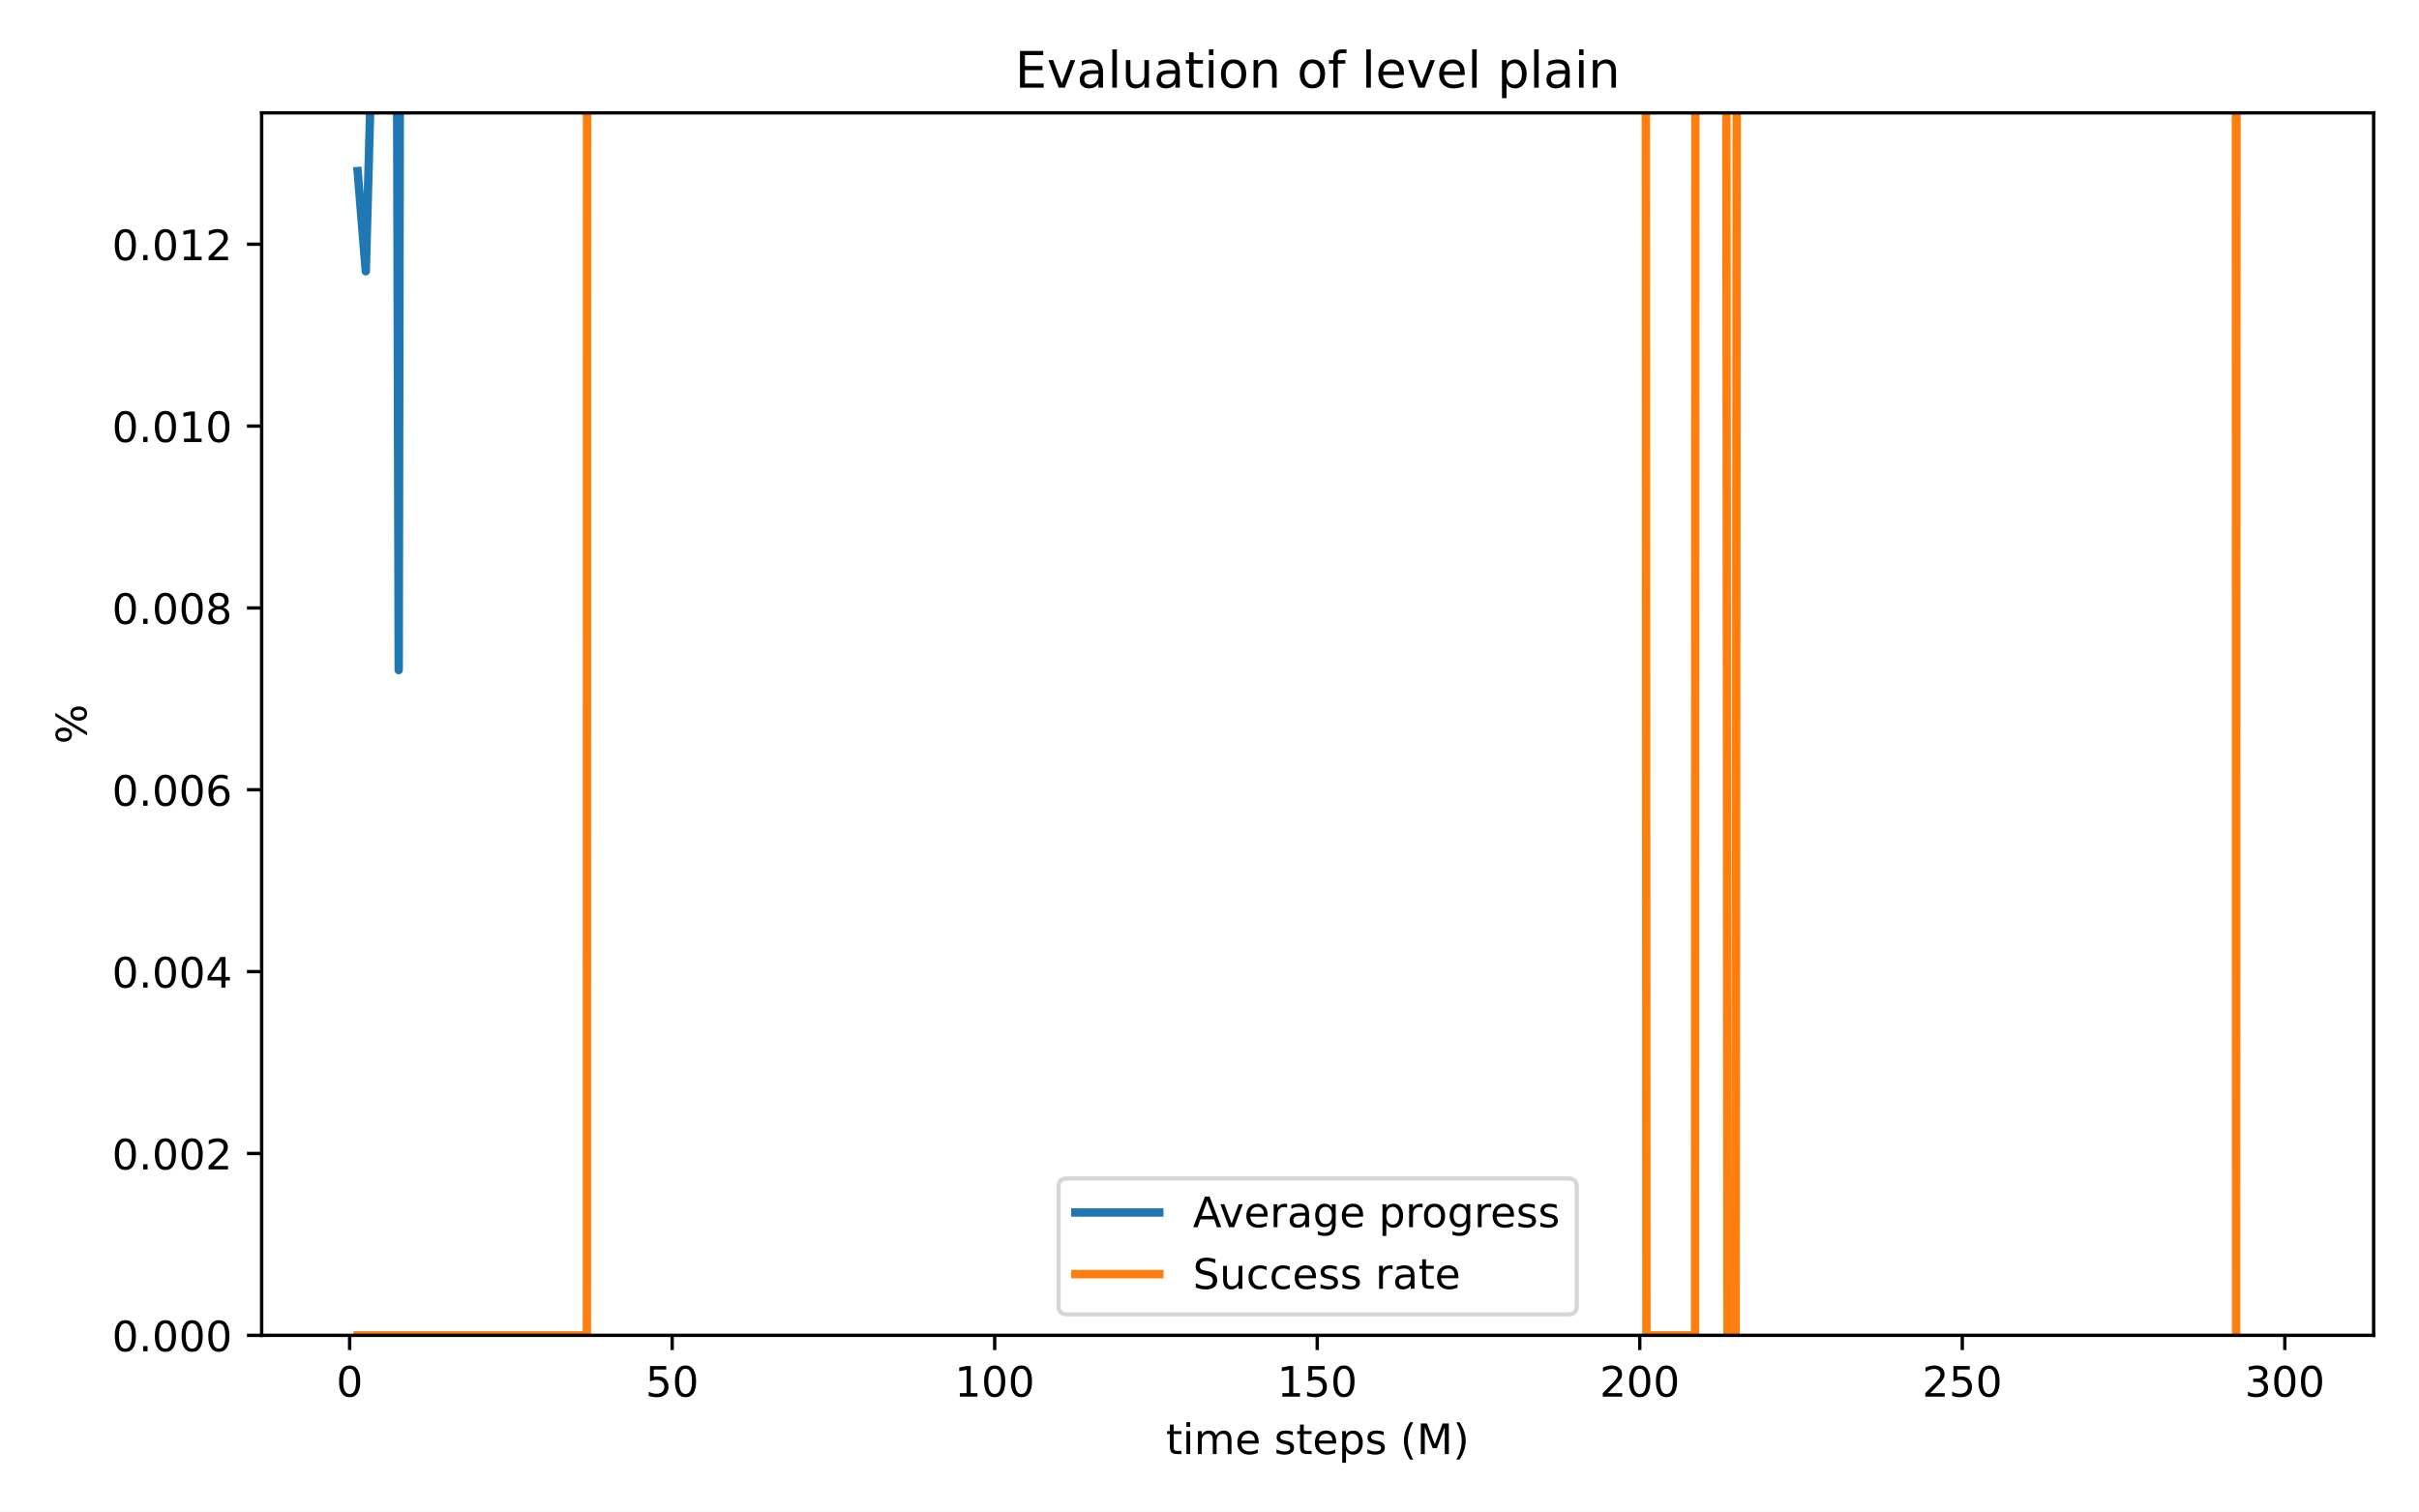
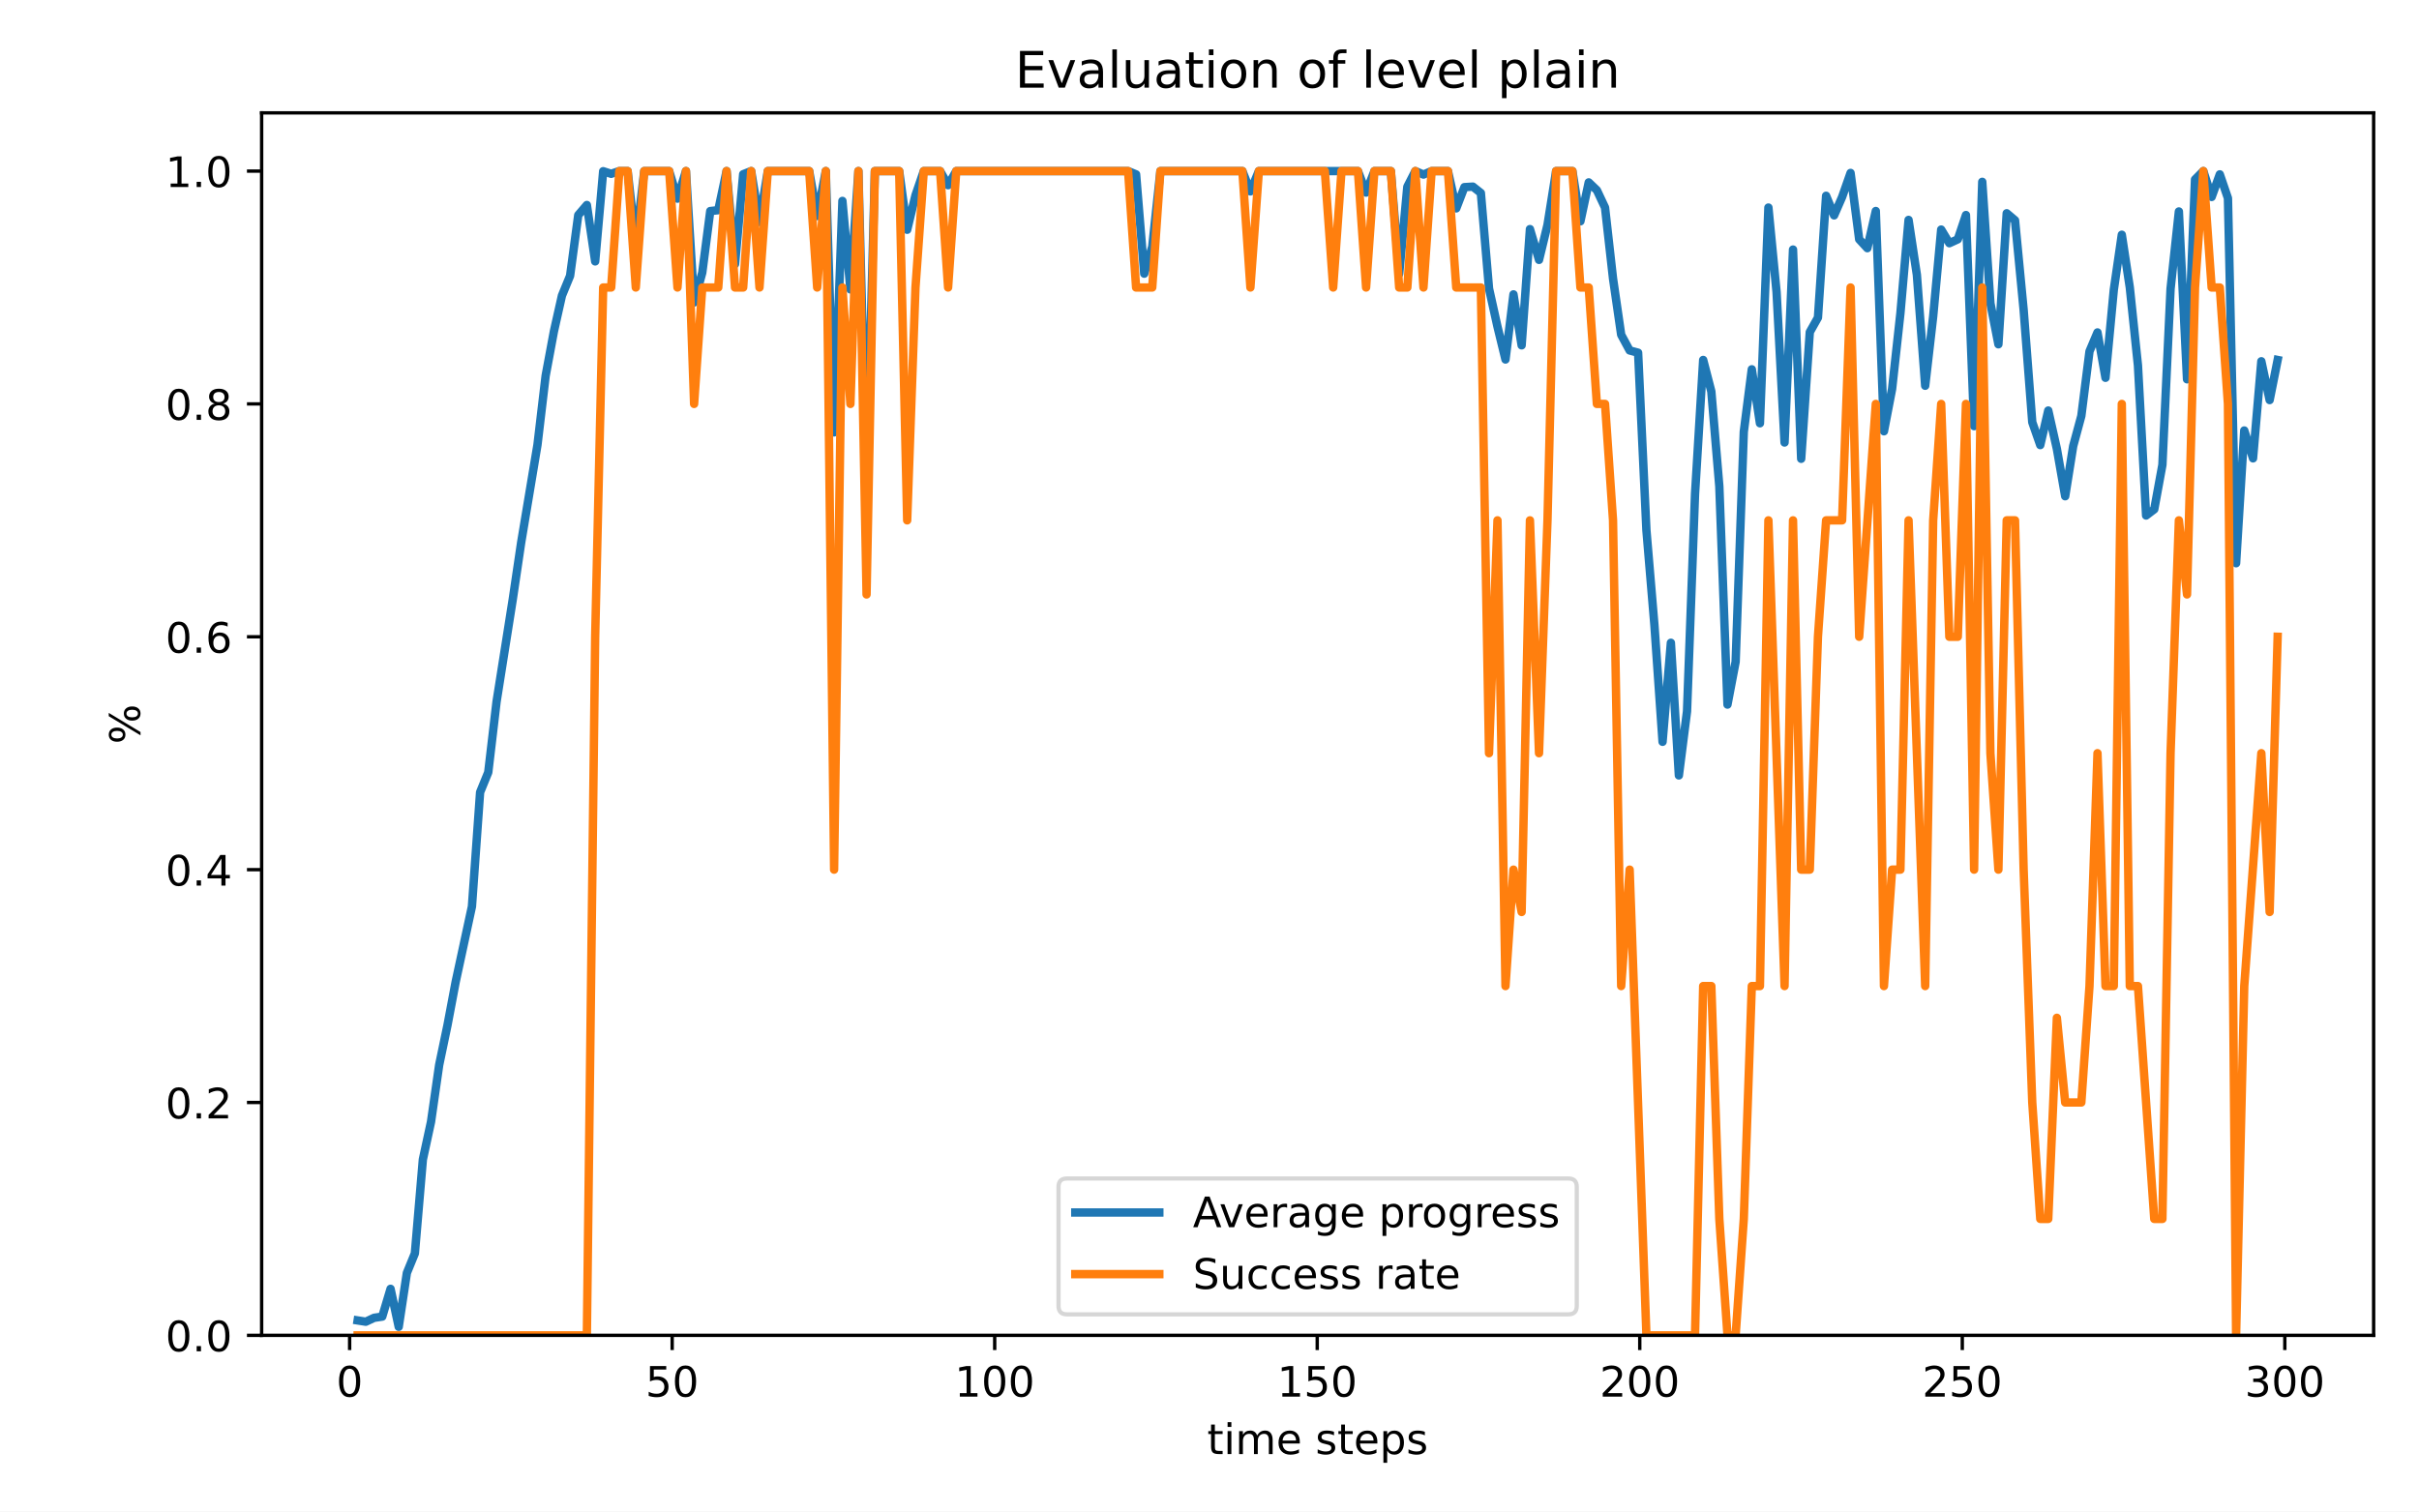
<svg xmlns="http://www.w3.org/2000/svg" xmlns:xlink="http://www.w3.org/1999/xlink" width="576pt" height="360pt" viewBox="0 0 576 360" version="1.1">
  <defs>
    <style type="text/css">*{stroke-linejoin: round; stroke-linecap: butt}</style>
  </defs>
  <g id="figure_1">
    <g id="patch_1">
      <path d="M 0 360  L 576 360  L 576 0  L 0 0  z " style="fill: #ffffff" />
    </g>
    <g id="axes_1">
      <g id="patch_2">
        <path d="M 62.3 318.04  L 565.2 318.04  L 565.2 26.88  L 62.3 26.88  z " style="fill: #ffffff" />
      </g>
      <g id="matplotlib.axis_1">
        <g id="xtick_1">
          <g id="line2d_1">
            <defs>
-               <path id="m2f5da9bb4f" d="M 0 0  L 0 3.5  " style="stroke: #000000; stroke-width: 0.8" />
-             </defs>
-             <g>
-               <use xlink:href="#m2f5da9bb4f" x="83.254" y="318.04" style="stroke: #000000; stroke-width: 0.8" />
+               <path id="m72459dbd3d" d="M 0 0  L 0 3.5  " style="stroke: #000000; stroke-width: 0.8" />
+             </defs>
+             <g>
+               <use xlink:href="#m72459dbd3d" x="83.254" y="318.04" style="stroke: #000000; stroke-width: 0.8" />
            </g>
          </g>
          <g id="text_1">
            <g transform="translate(80.07322 332.6384) scale(0.1 -0.1)">
              <defs>
                <path id="DejaVuSans-30" d="M 2034 4250  Q 1547 4250 1301 3770  Q 1056 3291 1056 2328  Q 1056 1369 1301 889  Q 1547 409 2034 409  Q 2525 409 2770 889  Q 3016 1369 3016 2328  Q 3016 3291 2770 3770  Q 2525 4250 2034 4250  z M 2034 4750  Q 2819 4750 3233 4129  Q 3647 3509 3647 2328  Q 3647 1150 3233 529  Q 2819 -91 2034 -91  Q 1250 -91 836 529  Q 422 1150 422 2328  Q 422 3509 836 4129  Q 1250 4750 2034 4750  z " transform="scale(0.015625)" />
              </defs>
              <use xlink:href="#DejaVuSans-30" />
            </g>
          </g>
        </g>
        <g id="xtick_2">
          <g id="line2d_2">
            <g>
-               <use xlink:href="#m2f5da9bb4f" x="160.054" y="318.04" style="stroke: #000000; stroke-width: 0.8" />
+               <use xlink:href="#m72459dbd3d" x="160.054" y="318.04" style="stroke: #000000; stroke-width: 0.8" />
            </g>
          </g>
          <g id="text_2">
            <g transform="translate(153.6913 332.6384) scale(0.1 -0.1)">
              <defs>
                <path id="DejaVuSans-35" d="M 691 4666  L 3169 4666  L 3169 4134  L 1269 4134  L 1269 2991  Q 1406 3038 1543 3061  Q 1681 3084 1819 3084  Q 2600 3084 3056 2656  Q 3513 2228 3513 1497  Q 3513 744 3044 326  Q 2575 -91 1722 -91  Q 1428 -91 1123 -41  Q 819 9 494 109  L 494 744  Q 775 591 1075 516  Q 1375 441 1709 441  Q 2250 441 2565 725  Q 2881 1009 2881 1497  Q 2881 1984 2565 2268  Q 2250 2553 1709 2553  Q 1456 2553 1204 2497  Q 953 2441 691 2322  L 691 4666  z " transform="scale(0.015625)" />
              </defs>
              <use xlink:href="#DejaVuSans-35" />
              <use xlink:href="#DejaVuSans-30" transform="translate(63.62305 0)" />
            </g>
          </g>
        </g>
        <g id="xtick_3">
          <g id="line2d_3">
            <g>
-               <use xlink:href="#m2f5da9bb4f" x="236.853" y="318.04" style="stroke: #000000; stroke-width: 0.8" />
+               <use xlink:href="#m72459dbd3d" x="236.853" y="318.04" style="stroke: #000000; stroke-width: 0.8" />
            </g>
          </g>
          <g id="text_3">
            <g transform="translate(227.3094 332.6384) scale(0.1 -0.1)">
              <defs>
                <path id="DejaVuSans-31" d="M 794 531  L 1825 531  L 1825 4091  L 703 3866  L 703 4441  L 1819 4666  L 2450 4666  L 2450 531  L 3481 531  L 3481 0  L 794 0  L 794 531  z " transform="scale(0.015625)" />
              </defs>
              <use xlink:href="#DejaVuSans-31" />
              <use xlink:href="#DejaVuSans-30" transform="translate(63.62305 0)" />
              <use xlink:href="#DejaVuSans-30" transform="translate(127.2461 0)" />
            </g>
          </g>
        </g>
        <g id="xtick_4">
          <g id="line2d_4">
            <g>
-               <use xlink:href="#m2f5da9bb4f" x="313.652" y="318.04" style="stroke: #000000; stroke-width: 0.8" />
+               <use xlink:href="#m72459dbd3d" x="313.652" y="318.04" style="stroke: #000000; stroke-width: 0.8" />
            </g>
          </g>
          <g id="text_4">
            <g transform="translate(304.1087 332.6384) scale(0.1 -0.1)">
              <use xlink:href="#DejaVuSans-31" />
              <use xlink:href="#DejaVuSans-35" transform="translate(63.62305 0)" />
              <use xlink:href="#DejaVuSans-30" transform="translate(127.2461 0)" />
            </g>
          </g>
        </g>
        <g id="xtick_5">
          <g id="line2d_5">
            <g>
-               <use xlink:href="#m2f5da9bb4f" x="390.452" y="318.04" style="stroke: #000000; stroke-width: 0.8" />
+               <use xlink:href="#m72459dbd3d" x="390.452" y="318.04" style="stroke: #000000; stroke-width: 0.8" />
            </g>
          </g>
          <g id="text_5">
            <g transform="translate(380.908 332.6384) scale(0.1 -0.1)">
              <defs>
                <path id="DejaVuSans-32" d="M 1228 531  L 3431 531  L 3431 0  L 469 0  L 469 531  Q 828 903 1448 1529  Q 2069 2156 2228 2338  Q 2531 2678 2651 2914  Q 2772 3150 2772 3378  Q 2772 3750 2511 3984  Q 2250 4219 1831 4219  Q 1534 4219 1204 4116  Q 875 4013 500 3803  L 500 4441  Q 881 4594 1212 4672  Q 1544 4750 1819 4750  Q 2544 4750 2975 4387  Q 3406 4025 3406 3419  Q 3406 3131 3298 2873  Q 3191 2616 2906 2266  Q 2828 2175 2409 1742  Q 1991 1309 1228 531  z " transform="scale(0.015625)" />
              </defs>
              <use xlink:href="#DejaVuSans-32" />
              <use xlink:href="#DejaVuSans-30" transform="translate(63.62305 0)" />
              <use xlink:href="#DejaVuSans-30" transform="translate(127.2461 0)" />
            </g>
          </g>
        </g>
        <g id="xtick_6">
          <g id="line2d_6">
            <g>
-               <use xlink:href="#m2f5da9bb4f" x="467.251" y="318.04" style="stroke: #000000; stroke-width: 0.8" />
+               <use xlink:href="#m72459dbd3d" x="467.251" y="318.04" style="stroke: #000000; stroke-width: 0.8" />
            </g>
          </g>
          <g id="text_6">
            <g transform="translate(457.7073 332.6384) scale(0.1 -0.1)">
              <use xlink:href="#DejaVuSans-32" />
              <use xlink:href="#DejaVuSans-35" transform="translate(63.62305 0)" />
              <use xlink:href="#DejaVuSans-30" transform="translate(127.2461 0)" />
            </g>
          </g>
        </g>
        <g id="xtick_7">
          <g id="line2d_7">
            <g>
-               <use xlink:href="#m2f5da9bb4f" x="544.05" y="318.04" style="stroke: #000000; stroke-width: 0.8" />
+               <use xlink:href="#m72459dbd3d" x="544.05" y="318.04" style="stroke: #000000; stroke-width: 0.8" />
            </g>
          </g>
          <g id="text_7">
            <g transform="translate(534.5066 332.6384) scale(0.1 -0.1)">
              <defs>
                <path id="DejaVuSans-33" d="M 2597 2516  Q 3050 2419 3304 2112  Q 3559 1806 3559 1356  Q 3559 666 3084 287  Q 2609 -91 1734 -91  Q 1441 -91 1130 -33  Q 819 25 488 141  L 488 750  Q 750 597 1062 519  Q 1375 441 1716 441  Q 2309 441 2620 675  Q 2931 909 2931 1356  Q 2931 1769 2642 2001  Q 2353 2234 1838 2234  L 1294 2234  L 1294 2753  L 1863 2753  Q 2328 2753 2575 2939  Q 2822 3125 2822 3475  Q 2822 3834 2567 4026  Q 2313 4219 1838 4219  Q 1578 4219 1281 4162  Q 984 4106 628 3988  L 628 4550  Q 988 4650 1302 4700  Q 1616 4750 1894 4750  Q 2613 4750 3031 4423  Q 3450 4097 3450 3541  Q 3450 3153 3228 2886  Q 3006 2619 2597 2516  z " transform="scale(0.015625)" />
              </defs>
              <use xlink:href="#DejaVuSans-33" />
              <use xlink:href="#DejaVuSans-30" transform="translate(63.62305 0)" />
              <use xlink:href="#DejaVuSans-30" transform="translate(127.2461 0)" />
            </g>
          </g>
        </g>
        <g id="text_8">
-           <g transform="translate(277.6398 346.3166) scale(0.1 -0.1)">
+           <g transform="translate(287.4445 346.3166) scale(0.1 -0.1)">
            <defs>
              <path id="DejaVuSans-74" d="M 1172 4494  L 1172 3500  L 2356 3500  L 2356 3053  L 1172 3053  L 1172 1153  Q 1172 725 1289 603  Q 1406 481 1766 481  L 2356 481  L 2356 0  L 1766 0  Q 1100 0 847 248  Q 594 497 594 1153  L 594 3053  L 172 3053  L 172 3500  L 594 3500  L 594 4494  L 1172 4494  z " transform="scale(0.015625)" />
              <path id="DejaVuSans-69" d="M 603 3500  L 1178 3500  L 1178 0  L 603 0  L 603 3500  z M 603 4863  L 1178 4863  L 1178 4134  L 603 4134  L 603 4863  z " transform="scale(0.015625)" />
              <path id="DejaVuSans-6d" d="M 3328 2828  Q 3544 3216 3844 3400  Q 4144 3584 4550 3584  Q 5097 3584 5394 3201  Q 5691 2819 5691 2113  L 5691 0  L 5113 0  L 5113 2094  Q 5113 2597 4934 2840  Q 4756 3084 4391 3084  Q 3944 3084 3684 2787  Q 3425 2491 3425 1978  L 3425 0  L 2847 0  L 2847 2094  Q 2847 2600 2669 2842  Q 2491 3084 2119 3084  Q 1678 3084 1418 2786  Q 1159 2488 1159 1978  L 1159 0  L 581 0  L 581 3500  L 1159 3500  L 1159 2956  Q 1356 3278 1631 3431  Q 1906 3584 2284 3584  Q 2666 3584 2933 3390  Q 3200 3197 3328 2828  z " transform="scale(0.015625)" />
              <path id="DejaVuSans-65" d="M 3597 1894  L 3597 1613  L 953 1613  Q 991 1019 1311 708  Q 1631 397 2203 397  Q 2534 397 2845 478  Q 3156 559 3463 722  L 3463 178  Q 3153 47 2828 -22  Q 2503 -91 2169 -91  Q 1331 -91 842 396  Q 353 884 353 1716  Q 353 2575 817 3079  Q 1281 3584 2069 3584  Q 2775 3584 3186 3129  Q 3597 2675 3597 1894  z M 3022 2063  Q 3016 2534 2758 2815  Q 2500 3097 2075 3097  Q 1594 3097 1305 2825  Q 1016 2553 972 2059  L 3022 2063  z " transform="scale(0.015625)" />
              <path id="DejaVuSans-20" transform="scale(0.015625)" />
              <path id="DejaVuSans-73" d="M 2834 3397  L 2834 2853  Q 2591 2978 2328 3040  Q 2066 3103 1784 3103  Q 1356 3103 1142 2972  Q 928 2841 928 2578  Q 928 2378 1081 2264  Q 1234 2150 1697 2047  L 1894 2003  Q 2506 1872 2764 1633  Q 3022 1394 3022 966  Q 3022 478 2636 193  Q 2250 -91 1575 -91  Q 1294 -91 989 -36  Q 684 19 347 128  L 347 722  Q 666 556 975 473  Q 1284 391 1588 391  Q 1994 391 2212 530  Q 2431 669 2431 922  Q 2431 1156 2273 1281  Q 2116 1406 1581 1522  L 1381 1569  Q 847 1681 609 1914  Q 372 2147 372 2553  Q 372 3047 722 3315  Q 1072 3584 1716 3584  Q 2034 3584 2315 3537  Q 2597 3491 2834 3397  z " transform="scale(0.015625)" />
              <path id="DejaVuSans-70" d="M 1159 525  L 1159 -1331  L 581 -1331  L 581 3500  L 1159 3500  L 1159 2969  Q 1341 3281 1617 3432  Q 1894 3584 2278 3584  Q 2916 3584 3314 3078  Q 3713 2572 3713 1747  Q 3713 922 3314 415  Q 2916 -91 2278 -91  Q 1894 -91 1617 61  Q 1341 213 1159 525  z M 3116 1747  Q 3116 2381 2855 2742  Q 2594 3103 2138 3103  Q 1681 3103 1420 2742  Q 1159 2381 1159 1747  Q 1159 1113 1420 752  Q 1681 391 2138 391  Q 2594 391 2855 752  Q 3116 1113 3116 1747  z " transform="scale(0.015625)" />
-               <path id="DejaVuSans-28" d="M 1984 4856  Q 1566 4138 1362 3434  Q 1159 2731 1159 2009  Q 1159 1288 1364 580  Q 1569 -128 1984 -844  L 1484 -844  Q 1016 -109 783 600  Q 550 1309 550 2009  Q 550 2706 781 3412  Q 1013 4119 1484 4856  L 1984 4856  z " transform="scale(0.015625)" />
-               <path id="DejaVuSans-4d" d="M 628 4666  L 1569 4666  L 2759 1491  L 3956 4666  L 4897 4666  L 4897 0  L 4281 0  L 4281 4097  L 3078 897  L 2444 897  L 1241 4097  L 1241 0  L 628 0  L 628 4666  z " transform="scale(0.015625)" />
-               <path id="DejaVuSans-29" d="M 513 4856  L 1013 4856  Q 1481 4119 1714 3412  Q 1947 2706 1947 2009  Q 1947 1309 1714 600  Q 1481 -109 1013 -844  L 513 -844  Q 928 -128 1133 580  Q 1338 1288 1338 2009  Q 1338 2731 1133 3434  Q 928 4138 513 4856  z " transform="scale(0.015625)" />
            </defs>
            <use xlink:href="#DejaVuSans-74" />
            <use xlink:href="#DejaVuSans-69" transform="translate(39.20898 0)" />
            <use xlink:href="#DejaVuSans-6d" transform="translate(66.99219 0)" />
            <use xlink:href="#DejaVuSans-65" transform="translate(164.4043 0)" />
            <use xlink:href="#DejaVuSans-20" transform="translate(225.9277 0)" />
            <use xlink:href="#DejaVuSans-73" transform="translate(257.7148 0)" />
            <use xlink:href="#DejaVuSans-74" transform="translate(309.8145 0)" />
            <use xlink:href="#DejaVuSans-65" transform="translate(349.0234 0)" />
            <use xlink:href="#DejaVuSans-70" transform="translate(410.5469 0)" />
            <use xlink:href="#DejaVuSans-73" transform="translate(474.0234 0)" />
-             <use xlink:href="#DejaVuSans-20" transform="translate(526.123 0)" />
-             <use xlink:href="#DejaVuSans-28" transform="translate(557.9102 0)" />
-             <use xlink:href="#DejaVuSans-4d" transform="translate(596.9238 0)" />
-             <use xlink:href="#DejaVuSans-29" transform="translate(683.2031 0)" />
          </g>
        </g>
      </g>
      <g id="matplotlib.axis_2">
        <g id="ytick_1">
          <g id="line2d_8">
            <defs>
-               <path id="meac5fe2217" d="M 0 0  L -3.5 0  " style="stroke: #000000; stroke-width: 0.8" />
-             </defs>
-             <g>
-               <use xlink:href="#meac5fe2217" x="62.3" y="318.04" style="stroke: #000000; stroke-width: 0.8" />
+               <path id="maeaffc64df" d="M 0 0  L -3.5 0  " style="stroke: #000000; stroke-width: 0.8" />
+             </defs>
+             <g>
+               <use xlink:href="#maeaffc64df" x="62.3" y="318.04" style="stroke: #000000; stroke-width: 0.8" />
            </g>
          </g>
          <g id="text_9">
-             <g transform="translate(26.67188 321.8392) scale(0.1 -0.1)">
+             <g transform="translate(39.39688 321.8392) scale(0.1 -0.1)">
              <defs>
                <path id="DejaVuSans-2e" d="M 684 794  L 1344 794  L 1344 0  L 684 0  L 684 794  z " transform="scale(0.015625)" />
              </defs>
              <use xlink:href="#DejaVuSans-30" />
              <use xlink:href="#DejaVuSans-2e" transform="translate(63.62305 0)" />
              <use xlink:href="#DejaVuSans-30" transform="translate(95.41016 0)" />
-               <use xlink:href="#DejaVuSans-30" transform="translate(159.0332 0)" />
-               <use xlink:href="#DejaVuSans-30" transform="translate(222.6562 0)" />
            </g>
          </g>
        </g>
        <g id="ytick_2">
          <g id="line2d_9">
            <g>
-               <use xlink:href="#meac5fe2217" x="62.3" y="274.728" style="stroke: #000000; stroke-width: 0.8" />
+               <use xlink:href="#maeaffc64df" x="62.3" y="262.581" style="stroke: #000000; stroke-width: 0.8" />
            </g>
          </g>
          <g id="text_10">
-             <g transform="translate(26.67188 278.5275) scale(0.1 -0.1)">
-               <use xlink:href="#DejaVuSans-30" />
-               <use xlink:href="#DejaVuSans-2e" transform="translate(63.62305 0)" />
-               <use xlink:href="#DejaVuSans-30" transform="translate(95.41016 0)" />
-               <use xlink:href="#DejaVuSans-30" transform="translate(159.0332 0)" />
-               <use xlink:href="#DejaVuSans-32" transform="translate(222.6562 0)" />
+             <g transform="translate(39.39688 266.3802) scale(0.1 -0.1)">
+               <use xlink:href="#DejaVuSans-30" />
+               <use xlink:href="#DejaVuSans-2e" transform="translate(63.62305 0)" />
+               <use xlink:href="#DejaVuSans-32" transform="translate(95.41016 0)" />
            </g>
          </g>
        </g>
        <g id="ytick_3">
          <g id="line2d_10">
            <g>
-               <use xlink:href="#meac5fe2217" x="62.3" y="231.417" style="stroke: #000000; stroke-width: 0.8" />
+               <use xlink:href="#maeaffc64df" x="62.3" y="207.122" style="stroke: #000000; stroke-width: 0.8" />
            </g>
          </g>
          <g id="text_11">
-             <g transform="translate(26.67188 235.2158) scale(0.1 -0.1)">
+             <g transform="translate(39.39688 210.9211) scale(0.1 -0.1)">
              <defs>
                <path id="DejaVuSans-34" d="M 2419 4116  L 825 1625  L 2419 1625  L 2419 4116  z M 2253 4666  L 3047 4666  L 3047 1625  L 3713 1625  L 3713 1100  L 3047 1100  L 3047 0  L 2419 0  L 2419 1100  L 313 1100  L 313 1709  L 2253 4666  z " transform="scale(0.015625)" />
              </defs>
              <use xlink:href="#DejaVuSans-30" />
              <use xlink:href="#DejaVuSans-2e" transform="translate(63.62305 0)" />
-               <use xlink:href="#DejaVuSans-30" transform="translate(95.41016 0)" />
-               <use xlink:href="#DejaVuSans-30" transform="translate(159.0332 0)" />
-               <use xlink:href="#DejaVuSans-34" transform="translate(222.6562 0)" />
+               <use xlink:href="#DejaVuSans-34" transform="translate(95.41016 0)" />
            </g>
          </g>
        </g>
        <g id="ytick_4">
          <g id="line2d_11">
            <g>
-               <use xlink:href="#meac5fe2217" x="62.3" y="188.105" style="stroke: #000000; stroke-width: 0.8" />
+               <use xlink:href="#maeaffc64df" x="62.3" y="151.663" style="stroke: #000000; stroke-width: 0.8" />
            </g>
          </g>
          <g id="text_12">
-             <g transform="translate(26.67188 191.9041) scale(0.1 -0.1)">
+             <g transform="translate(39.39688 155.4621) scale(0.1 -0.1)">
              <defs>
                <path id="DejaVuSans-36" d="M 2113 2584  Q 1688 2584 1439 2293  Q 1191 2003 1191 1497  Q 1191 994 1439 701  Q 1688 409 2113 409  Q 2538 409 2786 701  Q 3034 994 3034 1497  Q 3034 2003 2786 2293  Q 2538 2584 2113 2584  z M 3366 4563  L 3366 3988  Q 3128 4100 2886 4159  Q 2644 4219 2406 4219  Q 1781 4219 1451 3797  Q 1122 3375 1075 2522  Q 1259 2794 1537 2939  Q 1816 3084 2150 3084  Q 2853 3084 3261 2657  Q 3669 2231 3669 1497  Q 3669 778 3244 343  Q 2819 -91 2113 -91  Q 1303 -91 875 529  Q 447 1150 447 2328  Q 447 3434 972 4092  Q 1497 4750 2381 4750  Q 2619 4750 2861 4703  Q 3103 4656 3366 4563  z " transform="scale(0.015625)" />
              </defs>
              <use xlink:href="#DejaVuSans-30" />
              <use xlink:href="#DejaVuSans-2e" transform="translate(63.62305 0)" />
-               <use xlink:href="#DejaVuSans-30" transform="translate(95.41016 0)" />
-               <use xlink:href="#DejaVuSans-30" transform="translate(159.0332 0)" />
-               <use xlink:href="#DejaVuSans-36" transform="translate(222.6562 0)" />
+               <use xlink:href="#DejaVuSans-36" transform="translate(95.41016 0)" />
            </g>
          </g>
        </g>
        <g id="ytick_5">
          <g id="line2d_12">
            <g>
-               <use xlink:href="#meac5fe2217" x="62.3" y="144.793" style="stroke: #000000; stroke-width: 0.8" />
+               <use xlink:href="#maeaffc64df" x="62.3" y="96.204" style="stroke: #000000; stroke-width: 0.8" />
            </g>
          </g>
          <g id="text_13">
-             <g transform="translate(26.67188 148.5924) scale(0.1 -0.1)">
+             <g transform="translate(39.39688 100.003) scale(0.1 -0.1)">
              <defs>
                <path id="DejaVuSans-38" d="M 2034 2216  Q 1584 2216 1326 1975  Q 1069 1734 1069 1313  Q 1069 891 1326 650  Q 1584 409 2034 409  Q 2484 409 2743 651  Q 3003 894 3003 1313  Q 3003 1734 2745 1975  Q 2488 2216 2034 2216  z M 1403 2484  Q 997 2584 770 2862  Q 544 3141 544 3541  Q 544 4100 942 4425  Q 1341 4750 2034 4750  Q 2731 4750 3128 4425  Q 3525 4100 3525 3541  Q 3525 3141 3298 2862  Q 3072 2584 2669 2484  Q 3125 2378 3379 2068  Q 3634 1759 3634 1313  Q 3634 634 3220 271  Q 2806 -91 2034 -91  Q 1263 -91 848 271  Q 434 634 434 1313  Q 434 1759 690 2068  Q 947 2378 1403 2484  z M 1172 3481  Q 1172 3119 1398 2916  Q 1625 2713 2034 2713  Q 2441 2713 2670 2916  Q 2900 3119 2900 3481  Q 2900 3844 2670 4047  Q 2441 4250 2034 4250  Q 1625 4250 1398 4047  Q 1172 3844 1172 3481  z " transform="scale(0.015625)" />
              </defs>
              <use xlink:href="#DejaVuSans-30" />
              <use xlink:href="#DejaVuSans-2e" transform="translate(63.62305 0)" />
-               <use xlink:href="#DejaVuSans-30" transform="translate(95.41016 0)" />
-               <use xlink:href="#DejaVuSans-30" transform="translate(159.0332 0)" />
-               <use xlink:href="#DejaVuSans-38" transform="translate(222.6562 0)" />
+               <use xlink:href="#DejaVuSans-38" transform="translate(95.41016 0)" />
            </g>
          </g>
        </g>
        <g id="ytick_6">
          <g id="line2d_13">
            <g>
-               <use xlink:href="#meac5fe2217" x="62.3" y="101.481" style="stroke: #000000; stroke-width: 0.8" />
+               <use xlink:href="#maeaffc64df" x="62.3" y="40.745" style="stroke: #000000; stroke-width: 0.8" />
            </g>
          </g>
          <g id="text_14">
-             <g transform="translate(26.67188 105.2807) scale(0.1 -0.1)">
-               <use xlink:href="#DejaVuSans-30" />
+             <g transform="translate(39.39688 44.54398) scale(0.1 -0.1)">
+               <use xlink:href="#DejaVuSans-31" />
              <use xlink:href="#DejaVuSans-2e" transform="translate(63.62305 0)" />
              <use xlink:href="#DejaVuSans-30" transform="translate(95.41016 0)" />
-               <use xlink:href="#DejaVuSans-31" transform="translate(159.0332 0)" />
-               <use xlink:href="#DejaVuSans-30" transform="translate(222.6562 0)" />
-             </g>
-           </g>
-         </g>
-         <g id="ytick_7">
-           <g id="line2d_14">
-             <g>
-               <use xlink:href="#meac5fe2217" x="62.3" y="58.17" style="stroke: #000000; stroke-width: 0.8" />
-             </g>
-           </g>
-           <g id="text_15">
-             <g transform="translate(26.67188 61.96899) scale(0.1 -0.1)">
-               <use xlink:href="#DejaVuSans-30" />
-               <use xlink:href="#DejaVuSans-2e" transform="translate(63.62305 0)" />
-               <use xlink:href="#DejaVuSans-30" transform="translate(95.41016 0)" />
-               <use xlink:href="#DejaVuSans-31" transform="translate(159.0332 0)" />
-               <use xlink:href="#DejaVuSans-32" transform="translate(222.6562 0)" />
-             </g>
-           </g>
-         </g>
-         <g id="text_16">
-           <g transform="translate(20.59219 177.2108) rotate(-90) scale(0.1 -0.1)">
+             </g>
+           </g>
+         </g>
+         <g id="text_15">
+           <g transform="translate(33.31719 177.2108) rotate(-90) scale(0.1 -0.1)">
            <defs>
              <path id="DejaVuSans-25" d="M 4653 2053  Q 4381 2053 4226 1822  Q 4072 1591 4072 1178  Q 4072 772 4226 539  Q 4381 306 4653 306  Q 4919 306 5073 539  Q 5228 772 5228 1178  Q 5228 1588 5073 1820  Q 4919 2053 4653 2053  z M 4653 2450  Q 5147 2450 5437 2106  Q 5728 1763 5728 1178  Q 5728 594 5436 251  Q 5144 -91 4653 -91  Q 4153 -91 3862 251  Q 3572 594 3572 1178  Q 3572 1766 3864 2108  Q 4156 2450 4653 2450  z M 1428 4353  Q 1159 4353 1004 4120  Q 850 3888 850 3481  Q 850 3069 1003 2837  Q 1156 2606 1428 2606  Q 1700 2606 1854 2837  Q 2009 3069 2009 3481  Q 2009 3884 1853 4118  Q 1697 4353 1428 4353  z M 4250 4750  L 4750 4750  L 1831 -91  L 1331 -91  L 4250 4750  z M 1428 4750  Q 1922 4750 2215 4408  Q 2509 4066 2509 3481  Q 2509 2891 2217 2550  Q 1925 2209 1428 2209  Q 931 2209 642 2551  Q 353 2894 353 3481  Q 353 4063 643 4406  Q 934 4750 1428 4750  z " transform="scale(0.015625)" />
            </defs>
            <use xlink:href="#DejaVuSans-25" />
          </g>
        </g>
      </g>
+       <g id="line2d_14">
+         <path d="M 85.159 314.489  L 87.101 314.795  L 89.079 313.864  L 91.02 313.576  L 92.999 306.964  L 94.94 316.011  L 96.882 303.178  L 98.786 298.527  L 100.691 276.152  L 102.632 267.183  L 104.574 253.642  L 106.552 244.177  L 108.494 233.885  L 112.377 215.9  L 114.318 188.697  L 116.26 183.945  L 118.238 167.13  L 122.084 142.816  L 124.099 129.199  L 127.982 105.937  L 129.924 89.505  L 131.902 78.88  L 133.807 70.408  L 135.748 65.685  L 137.69 51.227  L 139.742 48.827  L 141.72 62.254  L 143.625 40.779  L 145.529 41.394  L 147.471 40.745  L 149.449 40.745  L 151.391 57.968  L 153.406 40.745  L 159.341 40.745  L 161.319 47.309  L 163.334 40.745  L 165.276 72.038  L 167.217 64.939  L 169.122 50.269  L 171.027 50.058  L 173.005 40.745  L 175.02 62.907  L 176.962 41.497  L 178.866 40.745  L 180.845 52.885  L 182.823 40.745  L 192.678 40.745  L 194.582 51.452  L 196.634 40.745  L 198.613 102.977  L 200.591 47.855  L 202.496 68.927  L 204.4 40.745  L 206.342 115.393  L 208.32 40.745  L 214.108 40.745  L 216.012 54.72  L 217.991 46.507  L 219.969 40.745  L 223.852 40.745  L 225.757 44.109  L 227.698 40.745  L 268.617 40.745  L 270.521 41.532  L 272.463 65.178  L 274.367 58.761  L 276.309 40.745  L 295.834 40.745  L 297.739 45.584  L 299.754 40.745  L 323.347 40.745  L 325.288 45.864  L 327.267 40.745  L 331.186 40.745  L 333.165 65.221  L 335.106 44.47  L 337.011 40.745  L 338.952 41.575  L 340.894 40.745  L 344.777 40.745  L 346.755 49.627  L 348.697 44.573  L 350.712 44.451  L 352.616 45.964  L 354.558 68.727  L 356.573 77.806  L 358.478 85.619  L 360.382 70.112  L 362.324 82.247  L 364.302 54.566  L 366.465 61.895  L 368.48 53.573  L 370.532 40.745  L 374.415 40.745  L 376.32 52.702  L 378.298 43.441  L 380.24 45.298  L 382.181 49.43  L 384.086 66.345  L 386.027 79.734  L 388.042 83.462  L 390.058 84.003  L 392.036 126.279  L 393.941 148.873  L 395.882 176.674  L 397.86 153.093  L 399.765 184.682  L 401.706 169.415  L 403.611 117.688  L 405.553 85.731  L 407.494 93.235  L 409.399 115.862  L 411.34 167.809  L 413.282 157.609  L 415.223 102.83  L 417.128 87.957  L 419.069 100.809  L 421.084 49.433  L 423.026 69.54  L 424.93 105.39  L 426.946 59.44  L 428.887 109.268  L 430.939 79.093  L 432.881 75.642  L 434.822 46.628  L 436.727 51.295  L 438.631 46.926  L 440.647 41.191  L 442.699 57  L 444.64 59.106  L 446.655 50.26  L 448.597 102.711  L 450.538 92.618  L 452.517 74.592  L 454.458 52.379  L 456.437 65.458  L 458.415 91.874  L 460.319 75.345  L 462.224 54.679  L 464.166 57.925  L 466.181 57.001  L 468.122 51.219  L 470.064 101.492  L 472.005 43.308  L 473.947 72.236  L 475.851 81.998  L 477.83 50.797  L 479.808 52.472  L 481.86 73.817  L 483.912 100.558  L 485.817 106.007  L 487.721 97.779  L 489.773 106.908  L 491.752 118.189  L 493.656 106.247  L 495.598 99.057  L 497.539 83.681  L 499.444 79.178  L 501.349 89.979  L 503.327 69.034  L 505.232 55.91  L 507.136 68.452  L 509.078 87.036  L 511.019 122.776  L 512.961 121.293  L 514.902 110.71  L 516.844 68.772  L 518.822 50.368  L 520.763 90.333  L 522.668 42.749  L 524.646 40.745  L 526.625 46.907  L 528.566 41.526  L 530.508 47.203  L 532.449 134.14  L 534.391 102.533  L 536.48 109.164  L 538.458 86.045  L 540.436 95.281  L 542.341 85.737  L 542.341 85.737  " clip-path="url(#p6e4a2fb178)" style="fill: none; stroke: #1f77b4; stroke-width: 2; stroke-linecap: square" />
+       </g>
      <g id="line2d_15">
-         <path d="M 85.159 40.745  L 87.101 64.606  L 88.885 -1  M 94.499 -1  L 94.94 159.607  L 95.251 -1  L 95.251 -1  " clip-path="url(#pca9a4edeb1)" style="fill: none; stroke: #1f77b4; stroke-width: 2; stroke-linecap: square" />
-       </g>
-       <g id="line2d_16">
-         <path d="M 85.159 318.04  L 139.742 318.04  L 139.79 -1  M 391.89 -1  L 392.036 318.04  L 403.611 318.04  L 403.706 -1  M 411.054 -1  L 411.34 318.04  L 413.282 318.04  L 413.568 -1  M 532.413 -1  L 532.449 318.04  L 532.545 -1  L 532.545 -1  " clip-path="url(#pca9a4edeb1)" style="fill: none; stroke: #ff7f0e; stroke-width: 2; stroke-linecap: square" />
+         <path d="M 85.159 318.04  L 139.742 318.04  L 141.72 151.663  L 143.625 68.474  L 145.529 68.474  L 147.471 40.745  L 149.449 40.745  L 151.391 68.474  L 153.406 40.745  L 159.341 40.745  L 161.319 68.474  L 163.334 40.745  L 165.276 96.204  L 167.217 68.474  L 171.027 68.474  L 173.005 40.745  L 175.02 68.474  L 176.962 68.474  L 178.866 40.745  L 180.845 68.474  L 182.823 40.745  L 192.678 40.745  L 194.582 68.474  L 196.634 40.745  L 198.613 207.122  L 200.591 68.474  L 202.496 96.204  L 204.4 40.745  L 206.342 141.579  L 208.32 40.745  L 214.108 40.745  L 216.012 123.933  L 217.991 68.474  L 219.969 40.745  L 223.852 40.745  L 225.757 68.474  L 227.698 40.745  L 268.617 40.745  L 270.521 68.474  L 274.367 68.474  L 276.309 40.745  L 295.834 40.745  L 297.739 68.474  L 299.754 40.745  L 315.47 40.745  L 317.449 68.474  L 319.427 40.745  L 323.347 40.745  L 325.288 68.474  L 327.267 40.745  L 331.186 40.745  L 333.165 68.474  L 335.106 68.474  L 337.011 40.745  L 338.952 68.474  L 340.894 40.745  L 344.777 40.745  L 346.755 68.474  L 352.616 68.474  L 354.558 179.392  L 356.573 123.933  L 358.478 234.851  L 360.382 207.122  L 362.324 217.205  L 364.302 123.933  L 366.465 179.392  L 368.48 123.933  L 370.532 40.745  L 374.415 40.745  L 376.32 68.474  L 378.298 68.474  L 380.24 96.204  L 382.181 96.204  L 384.086 123.933  L 386.027 234.851  L 388.042 207.122  L 392.036 318.04  L 403.611 318.04  L 405.553 234.851  L 407.494 234.851  L 409.399 290.31  L 411.34 318.04  L 413.282 318.04  L 415.223 290.31  L 417.128 234.851  L 419.069 234.851  L 421.084 123.933  L 424.93 234.851  L 426.946 123.933  L 428.887 207.122  L 430.939 207.122  L 432.881 151.663  L 434.822 123.933  L 438.631 123.933  L 440.647 68.474  L 442.699 151.663  L 446.655 96.204  L 448.597 234.851  L 450.538 207.122  L 452.517 207.122  L 454.458 123.933  L 458.415 234.851  L 460.319 123.933  L 462.224 96.204  L 464.166 151.663  L 466.181 151.663  L 468.122 96.204  L 470.064 207.122  L 472.005 68.474  L 473.947 179.392  L 475.851 207.122  L 477.83 123.933  L 479.808 123.933  L 481.86 207.122  L 483.912 262.581  L 485.817 290.31  L 487.721 290.31  L 489.773 242.414  L 491.752 262.581  L 495.598 262.581  L 497.539 234.851  L 499.444 179.392  L 501.349 234.851  L 503.327 234.851  L 505.232 96.204  L 507.136 234.851  L 509.078 234.851  L 512.961 290.31  L 514.902 290.31  L 516.844 179.392  L 518.822 123.933  L 520.763 141.579  L 522.668 68.474  L 524.646 40.745  L 526.625 68.474  L 528.566 68.474  L 530.508 96.204  L 532.449 318.04  L 534.391 234.851  L 538.458 179.392  L 540.436 217.205  L 542.341 151.663  L 542.341 151.663  " clip-path="url(#p6e4a2fb178)" style="fill: none; stroke: #ff7f0e; stroke-width: 2; stroke-linecap: square" />
      </g>
      <g id="patch_3">
        <path d="M 62.3 318.04  L 62.3 26.88  " style="fill: none; stroke: #000000; stroke-width: 0.8; stroke-linejoin: miter; stroke-linecap: square" />
      </g>
      <g id="patch_4">
        <path d="M 565.2 318.04  L 565.2 26.88  " style="fill: none; stroke: #000000; stroke-width: 0.8; stroke-linejoin: miter; stroke-linecap: square" />
      </g>
      <g id="patch_5">
        <path d="M 62.3 318.04  L 565.2 318.04  " style="fill: none; stroke: #000000; stroke-width: 0.8; stroke-linejoin: miter; stroke-linecap: square" />
      </g>
      <g id="patch_6">
        <path d="M 62.3 26.88  L 565.2 26.88  " style="fill: none; stroke: #000000; stroke-width: 0.8; stroke-linejoin: miter; stroke-linecap: square" />
      </g>
-       <g id="text_17">
+       <g id="text_16">
        <g transform="translate(241.6966 20.88) scale(0.12 -0.12)">
          <defs>
            <path id="DejaVuSans-45" d="M 628 4666  L 3578 4666  L 3578 4134  L 1259 4134  L 1259 2753  L 3481 2753  L 3481 2222  L 1259 2222  L 1259 531  L 3634 531  L 3634 0  L 628 0  L 628 4666  z " transform="scale(0.015625)" />
            <path id="DejaVuSans-76" d="M 191 3500  L 800 3500  L 1894 563  L 2988 3500  L 3597 3500  L 2284 0  L 1503 0  L 191 3500  z " transform="scale(0.015625)" />
            <path id="DejaVuSans-61" d="M 2194 1759  Q 1497 1759 1228 1600  Q 959 1441 959 1056  Q 959 750 1161 570  Q 1363 391 1709 391  Q 2188 391 2477 730  Q 2766 1069 2766 1631  L 2766 1759  L 2194 1759  z M 3341 1997  L 3341 0  L 2766 0  L 2766 531  Q 2569 213 2275 61  Q 1981 -91 1556 -91  Q 1019 -91 701 211  Q 384 513 384 1019  Q 384 1609 779 1909  Q 1175 2209 1959 2209  L 2766 2209  L 2766 2266  Q 2766 2663 2505 2880  Q 2244 3097 1772 3097  Q 1472 3097 1187 3025  Q 903 2953 641 2809  L 641 3341  Q 956 3463 1253 3523  Q 1550 3584 1831 3584  Q 2591 3584 2966 3190  Q 3341 2797 3341 1997  z " transform="scale(0.015625)" />
            <path id="DejaVuSans-6c" d="M 603 4863  L 1178 4863  L 1178 0  L 603 0  L 603 4863  z " transform="scale(0.015625)" />
            <path id="DejaVuSans-75" d="M 544 1381  L 544 3500  L 1119 3500  L 1119 1403  Q 1119 906 1312 657  Q 1506 409 1894 409  Q 2359 409 2629 706  Q 2900 1003 2900 1516  L 2900 3500  L 3475 3500  L 3475 0  L 2900 0  L 2900 538  Q 2691 219 2414 64  Q 2138 -91 1772 -91  Q 1169 -91 856 284  Q 544 659 544 1381  z M 1991 3584  L 1991 3584  z " transform="scale(0.015625)" />
            <path id="DejaVuSans-6f" d="M 1959 3097  Q 1497 3097 1228 2736  Q 959 2375 959 1747  Q 959 1119 1226 758  Q 1494 397 1959 397  Q 2419 397 2687 759  Q 2956 1122 2956 1747  Q 2956 2369 2687 2733  Q 2419 3097 1959 3097  z M 1959 3584  Q 2709 3584 3137 3096  Q 3566 2609 3566 1747  Q 3566 888 3137 398  Q 2709 -91 1959 -91  Q 1206 -91 779 398  Q 353 888 353 1747  Q 353 2609 779 3096  Q 1206 3584 1959 3584  z " transform="scale(0.015625)" />
            <path id="DejaVuSans-6e" d="M 3513 2113  L 3513 0  L 2938 0  L 2938 2094  Q 2938 2591 2744 2837  Q 2550 3084 2163 3084  Q 1697 3084 1428 2787  Q 1159 2491 1159 1978  L 1159 0  L 581 0  L 581 3500  L 1159 3500  L 1159 2956  Q 1366 3272 1645 3428  Q 1925 3584 2291 3584  Q 2894 3584 3203 3211  Q 3513 2838 3513 2113  z " transform="scale(0.015625)" />
            <path id="DejaVuSans-66" d="M 2375 4863  L 2375 4384  L 1825 4384  Q 1516 4384 1395 4259  Q 1275 4134 1275 3809  L 1275 3500  L 2222 3500  L 2222 3053  L 1275 3053  L 1275 0  L 697 0  L 697 3053  L 147 3053  L 147 3500  L 697 3500  L 697 3744  Q 697 4328 969 4595  Q 1241 4863 1831 4863  L 2375 4863  z " transform="scale(0.015625)" />
          </defs>
          <use xlink:href="#DejaVuSans-45" />
          <use xlink:href="#DejaVuSans-76" transform="translate(63.18359 0)" />
          <use xlink:href="#DejaVuSans-61" transform="translate(122.3633 0)" />
          <use xlink:href="#DejaVuSans-6c" transform="translate(183.6426 0)" />
          <use xlink:href="#DejaVuSans-75" transform="translate(211.4258 0)" />
          <use xlink:href="#DejaVuSans-61" transform="translate(274.8047 0)" />
          <use xlink:href="#DejaVuSans-74" transform="translate(336.084 0)" />
          <use xlink:href="#DejaVuSans-69" transform="translate(375.293 0)" />
          <use xlink:href="#DejaVuSans-6f" transform="translate(403.0762 0)" />
          <use xlink:href="#DejaVuSans-6e" transform="translate(464.2578 0)" />
          <use xlink:href="#DejaVuSans-20" transform="translate(527.6367 0)" />
          <use xlink:href="#DejaVuSans-6f" transform="translate(559.4238 0)" />
          <use xlink:href="#DejaVuSans-66" transform="translate(620.6055 0)" />
          <use xlink:href="#DejaVuSans-20" transform="translate(655.8105 0)" />
          <use xlink:href="#DejaVuSans-6c" transform="translate(687.5977 0)" />
          <use xlink:href="#DejaVuSans-65" transform="translate(715.3809 0)" />
          <use xlink:href="#DejaVuSans-76" transform="translate(776.9043 0)" />
          <use xlink:href="#DejaVuSans-65" transform="translate(836.084 0)" />
          <use xlink:href="#DejaVuSans-6c" transform="translate(897.6074 0)" />
          <use xlink:href="#DejaVuSans-20" transform="translate(925.3906 0)" />
          <use xlink:href="#DejaVuSans-70" transform="translate(957.1777 0)" />
          <use xlink:href="#DejaVuSans-6c" transform="translate(1020.654 0)" />
          <use xlink:href="#DejaVuSans-61" transform="translate(1048.438 0)" />
          <use xlink:href="#DejaVuSans-69" transform="translate(1109.717 0)" />
          <use xlink:href="#DejaVuSans-6e" transform="translate(1137.5 0)" />
        </g>
      </g>
      <g id="legend_1">
        <g id="patch_7">
          <path d="M 254.048 313.04  L 373.452 313.04  Q 375.452 313.04 375.452 311.04  L 375.452 282.684  Q 375.452 280.684 373.452 280.684  L 254.048 280.684  Q 252.048 280.684 252.048 282.684  L 252.048 311.04  Q 252.048 313.04 254.048 313.04  z " style="fill: #ffffff; opacity: 0.8; stroke: #cccccc; stroke-linejoin: miter" />
        </g>
-         <g id="line2d_17">
+         <g id="line2d_16">
          <path d="M 256.048 288.782  L 266.048 288.782  L 276.048 288.782  " style="fill: none; stroke: #1f77b4; stroke-width: 2; stroke-linecap: square" />
        </g>
-         <g id="text_18">
+         <g id="text_17">
          <g transform="translate(284.0484 292.2822) scale(0.1 -0.1)">
            <defs>
              <path id="DejaVuSans-41" d="M 2188 4044  L 1331 1722  L 3047 1722  L 2188 4044  z M 1831 4666  L 2547 4666  L 4325 0  L 3669 0  L 3244 1197  L 1141 1197  L 716 0  L 50 0  L 1831 4666  z " transform="scale(0.015625)" />
              <path id="DejaVuSans-72" d="M 2631 2963  Q 2534 3019 2420 3045  Q 2306 3072 2169 3072  Q 1681 3072 1420 2755  Q 1159 2438 1159 1844  L 1159 0  L 581 0  L 581 3500  L 1159 3500  L 1159 2956  Q 1341 3275 1631 3429  Q 1922 3584 2338 3584  Q 2397 3584 2469 3576  Q 2541 3569 2628 3553  L 2631 2963  z " transform="scale(0.015625)" />
              <path id="DejaVuSans-67" d="M 2906 1791  Q 2906 2416 2648 2759  Q 2391 3103 1925 3103  Q 1463 3103 1205 2759  Q 947 2416 947 1791  Q 947 1169 1205 825  Q 1463 481 1925 481  Q 2391 481 2648 825  Q 2906 1169 2906 1791  z M 3481 434  Q 3481 -459 3084 -895  Q 2688 -1331 1869 -1331  Q 1566 -1331 1297 -1286  Q 1028 -1241 775 -1147  L 775 -588  Q 1028 -725 1275 -790  Q 1522 -856 1778 -856  Q 2344 -856 2625 -561  Q 2906 -266 2906 331  L 2906 616  Q 2728 306 2450 153  Q 2172 0 1784 0  Q 1141 0 747 490  Q 353 981 353 1791  Q 353 2603 747 3093  Q 1141 3584 1784 3584  Q 2172 3584 2450 3431  Q 2728 3278 2906 2969  L 2906 3500  L 3481 3500  L 3481 434  z " transform="scale(0.015625)" />
            </defs>
            <use xlink:href="#DejaVuSans-41" />
            <use xlink:href="#DejaVuSans-76" transform="translate(62.5332 0)" />
            <use xlink:href="#DejaVuSans-65" transform="translate(121.7129 0)" />
            <use xlink:href="#DejaVuSans-72" transform="translate(183.2363 0)" />
            <use xlink:href="#DejaVuSans-61" transform="translate(224.3496 0)" />
            <use xlink:href="#DejaVuSans-67" transform="translate(285.6289 0)" />
            <use xlink:href="#DejaVuSans-65" transform="translate(349.1055 0)" />
            <use xlink:href="#DejaVuSans-20" transform="translate(410.6289 0)" />
            <use xlink:href="#DejaVuSans-70" transform="translate(442.416 0)" />
            <use xlink:href="#DejaVuSans-72" transform="translate(505.8926 0)" />
            <use xlink:href="#DejaVuSans-6f" transform="translate(544.7559 0)" />
            <use xlink:href="#DejaVuSans-67" transform="translate(605.9375 0)" />
            <use xlink:href="#DejaVuSans-72" transform="translate(669.4141 0)" />
            <use xlink:href="#DejaVuSans-65" transform="translate(708.2773 0)" />
            <use xlink:href="#DejaVuSans-73" transform="translate(769.8008 0)" />
            <use xlink:href="#DejaVuSans-73" transform="translate(821.9004 0)" />
          </g>
        </g>
-         <g id="line2d_18">
+         <g id="line2d_17">
          <path d="M 256.048 303.46  L 266.048 303.46  L 276.048 303.46  " style="fill: none; stroke: #ff7f0e; stroke-width: 2; stroke-linecap: square" />
        </g>
-         <g id="text_19">
+         <g id="text_18">
          <g transform="translate(284.0484 306.9603) scale(0.1 -0.1)">
            <defs>
              <path id="DejaVuSans-53" d="M 3425 4513  L 3425 3897  Q 3066 4069 2747 4153  Q 2428 4238 2131 4238  Q 1616 4238 1336 4038  Q 1056 3838 1056 3469  Q 1056 3159 1242 3001  Q 1428 2844 1947 2747  L 2328 2669  Q 3034 2534 3370 2195  Q 3706 1856 3706 1288  Q 3706 609 3251 259  Q 2797 -91 1919 -91  Q 1588 -91 1214 -16  Q 841 59 441 206  L 441 856  Q 825 641 1194 531  Q 1563 422 1919 422  Q 2459 422 2753 634  Q 3047 847 3047 1241  Q 3047 1584 2836 1778  Q 2625 1972 2144 2069  L 1759 2144  Q 1053 2284 737 2584  Q 422 2884 422 3419  Q 422 4038 858 4394  Q 1294 4750 2059 4750  Q 2388 4750 2728 4690  Q 3069 4631 3425 4513  z " transform="scale(0.015625)" />
              <path id="DejaVuSans-63" d="M 3122 3366  L 3122 2828  Q 2878 2963 2633 3030  Q 2388 3097 2138 3097  Q 1578 3097 1268 2742  Q 959 2388 959 1747  Q 959 1106 1268 751  Q 1578 397 2138 397  Q 2388 397 2633 464  Q 2878 531 3122 666  L 3122 134  Q 2881 22 2623 -34  Q 2366 -91 2075 -91  Q 1284 -91 818 406  Q 353 903 353 1747  Q 353 2603 823 3093  Q 1294 3584 2113 3584  Q 2378 3584 2631 3529  Q 2884 3475 3122 3366  z " transform="scale(0.015625)" />
            </defs>
            <use xlink:href="#DejaVuSans-53" />
            <use xlink:href="#DejaVuSans-75" transform="translate(63.47656 0)" />
            <use xlink:href="#DejaVuSans-63" transform="translate(126.8555 0)" />
            <use xlink:href="#DejaVuSans-63" transform="translate(181.8359 0)" />
            <use xlink:href="#DejaVuSans-65" transform="translate(236.8164 0)" />
            <use xlink:href="#DejaVuSans-73" transform="translate(298.3398 0)" />
            <use xlink:href="#DejaVuSans-73" transform="translate(350.4395 0)" />
            <use xlink:href="#DejaVuSans-20" transform="translate(402.5391 0)" />
            <use xlink:href="#DejaVuSans-72" transform="translate(434.3262 0)" />
            <use xlink:href="#DejaVuSans-61" transform="translate(475.4395 0)" />
            <use xlink:href="#DejaVuSans-74" transform="translate(536.7188 0)" />
            <use xlink:href="#DejaVuSans-65" transform="translate(575.9277 0)" />
          </g>
        </g>
      </g>
    </g>
  </g>
  <defs>
-     <clipPath id="pca9a4edeb1">
+     <clipPath id="p6e4a2fb178">
      <rect x="62.3" y="26.88" width="502.9" height="291.16" />
    </clipPath>
  </defs>
</svg>
